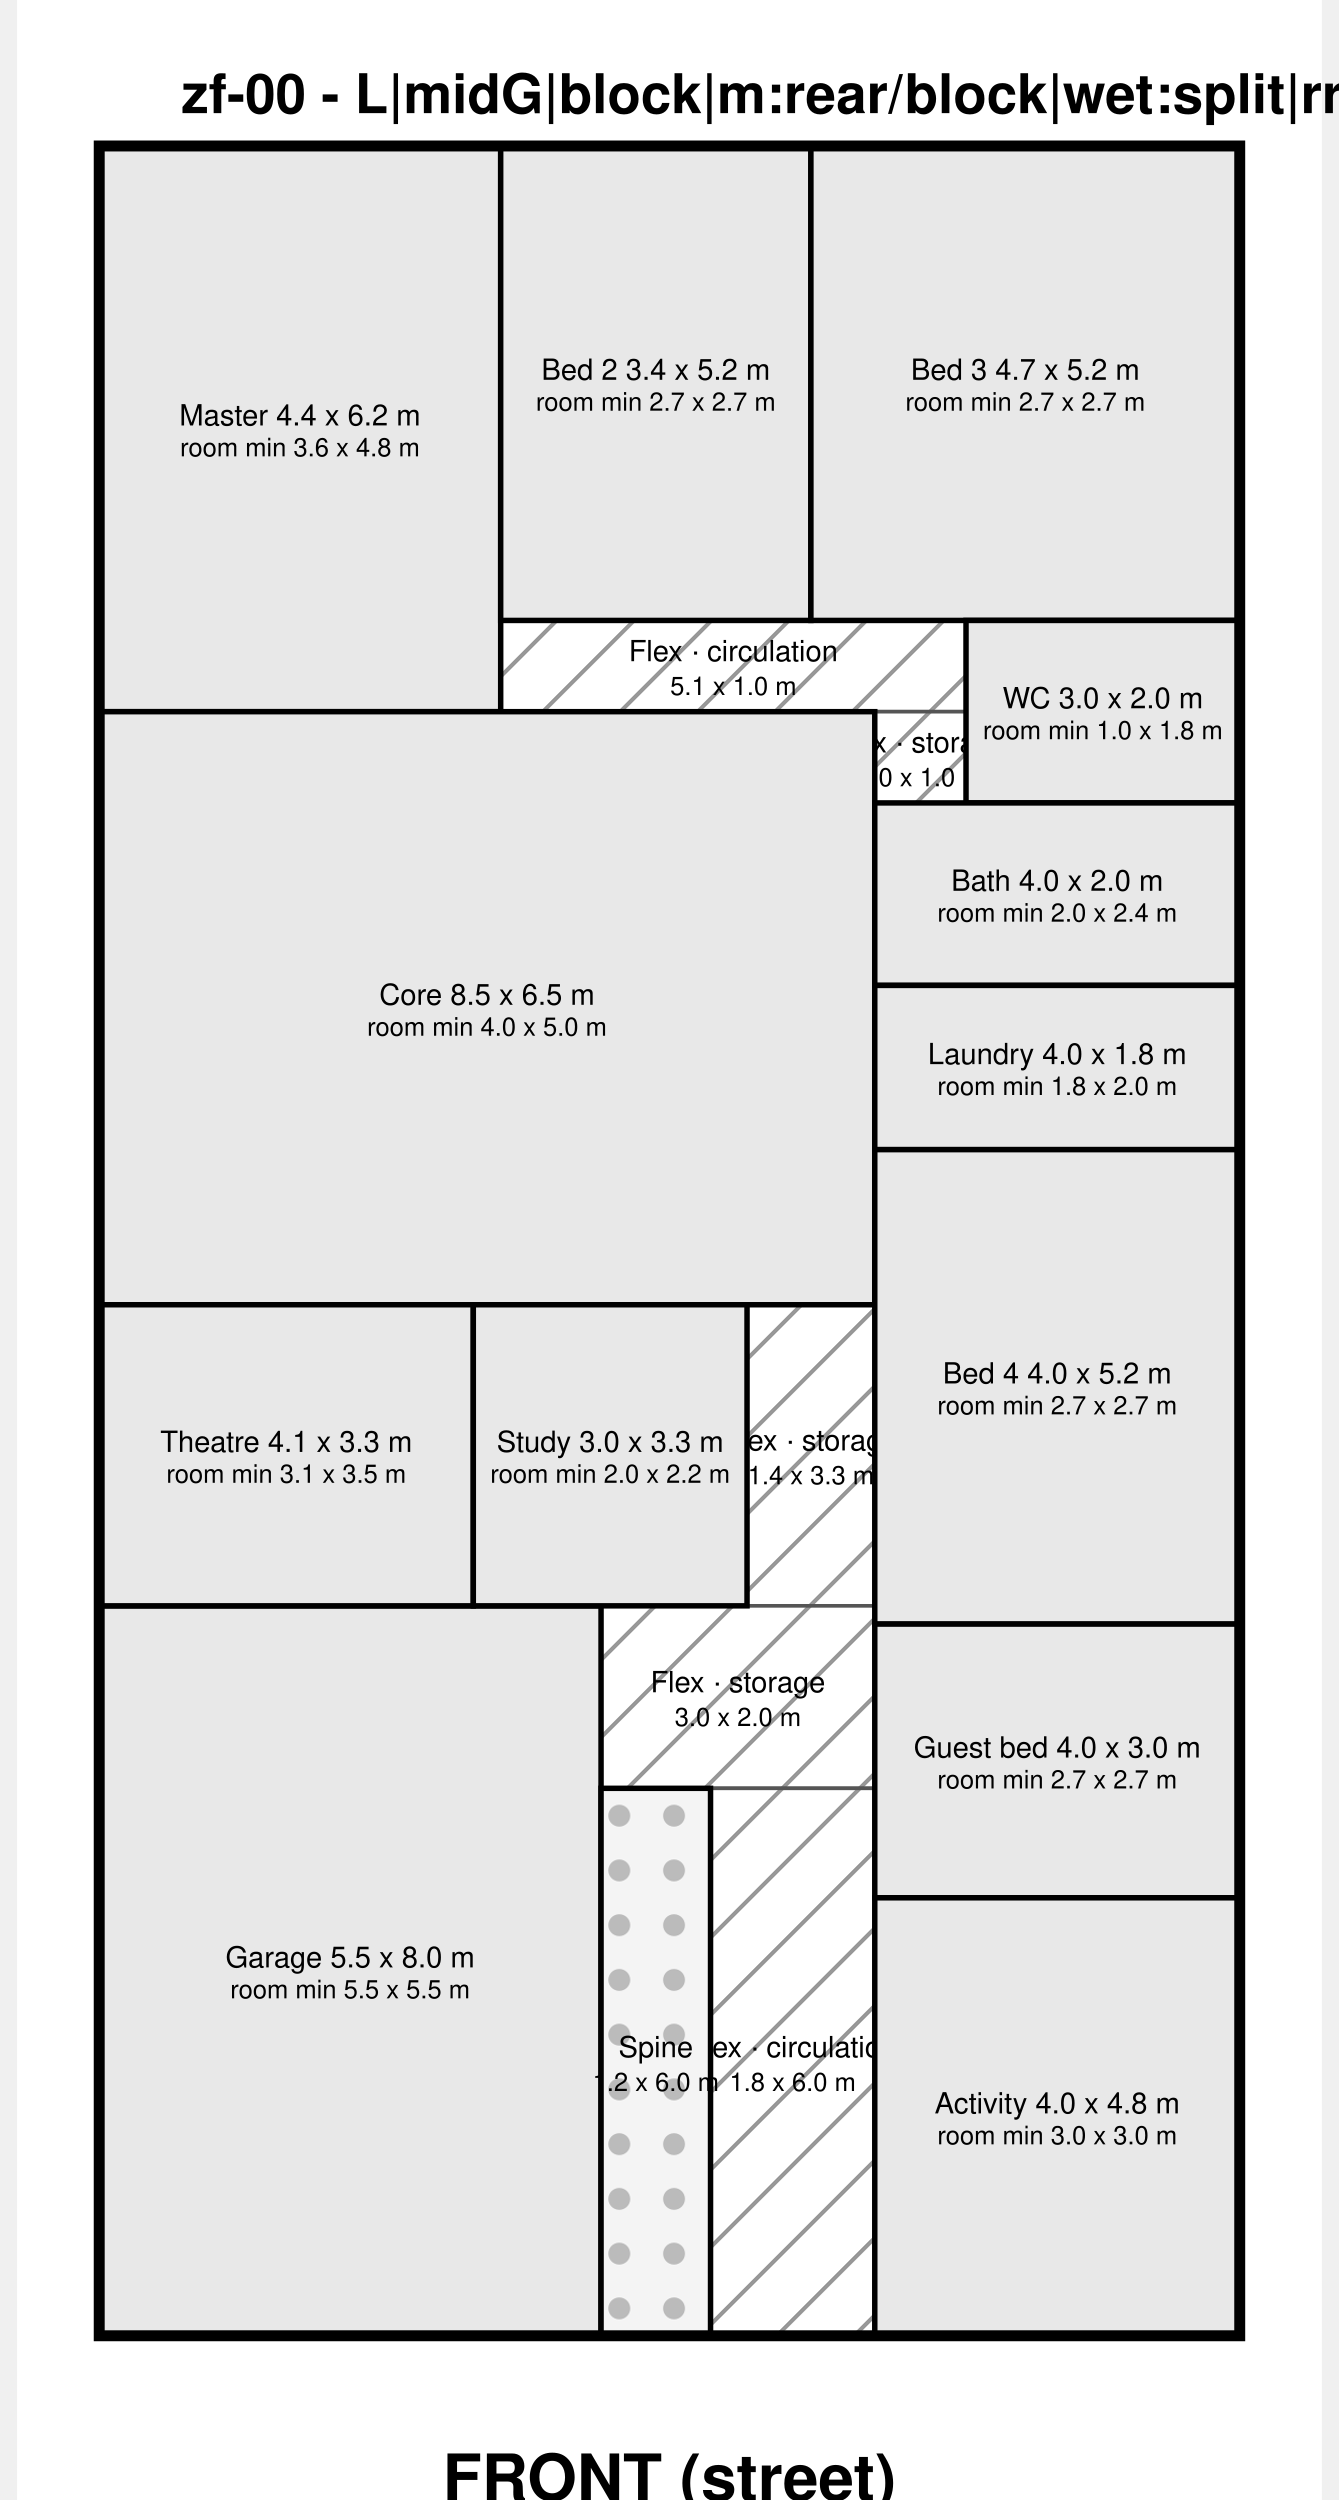
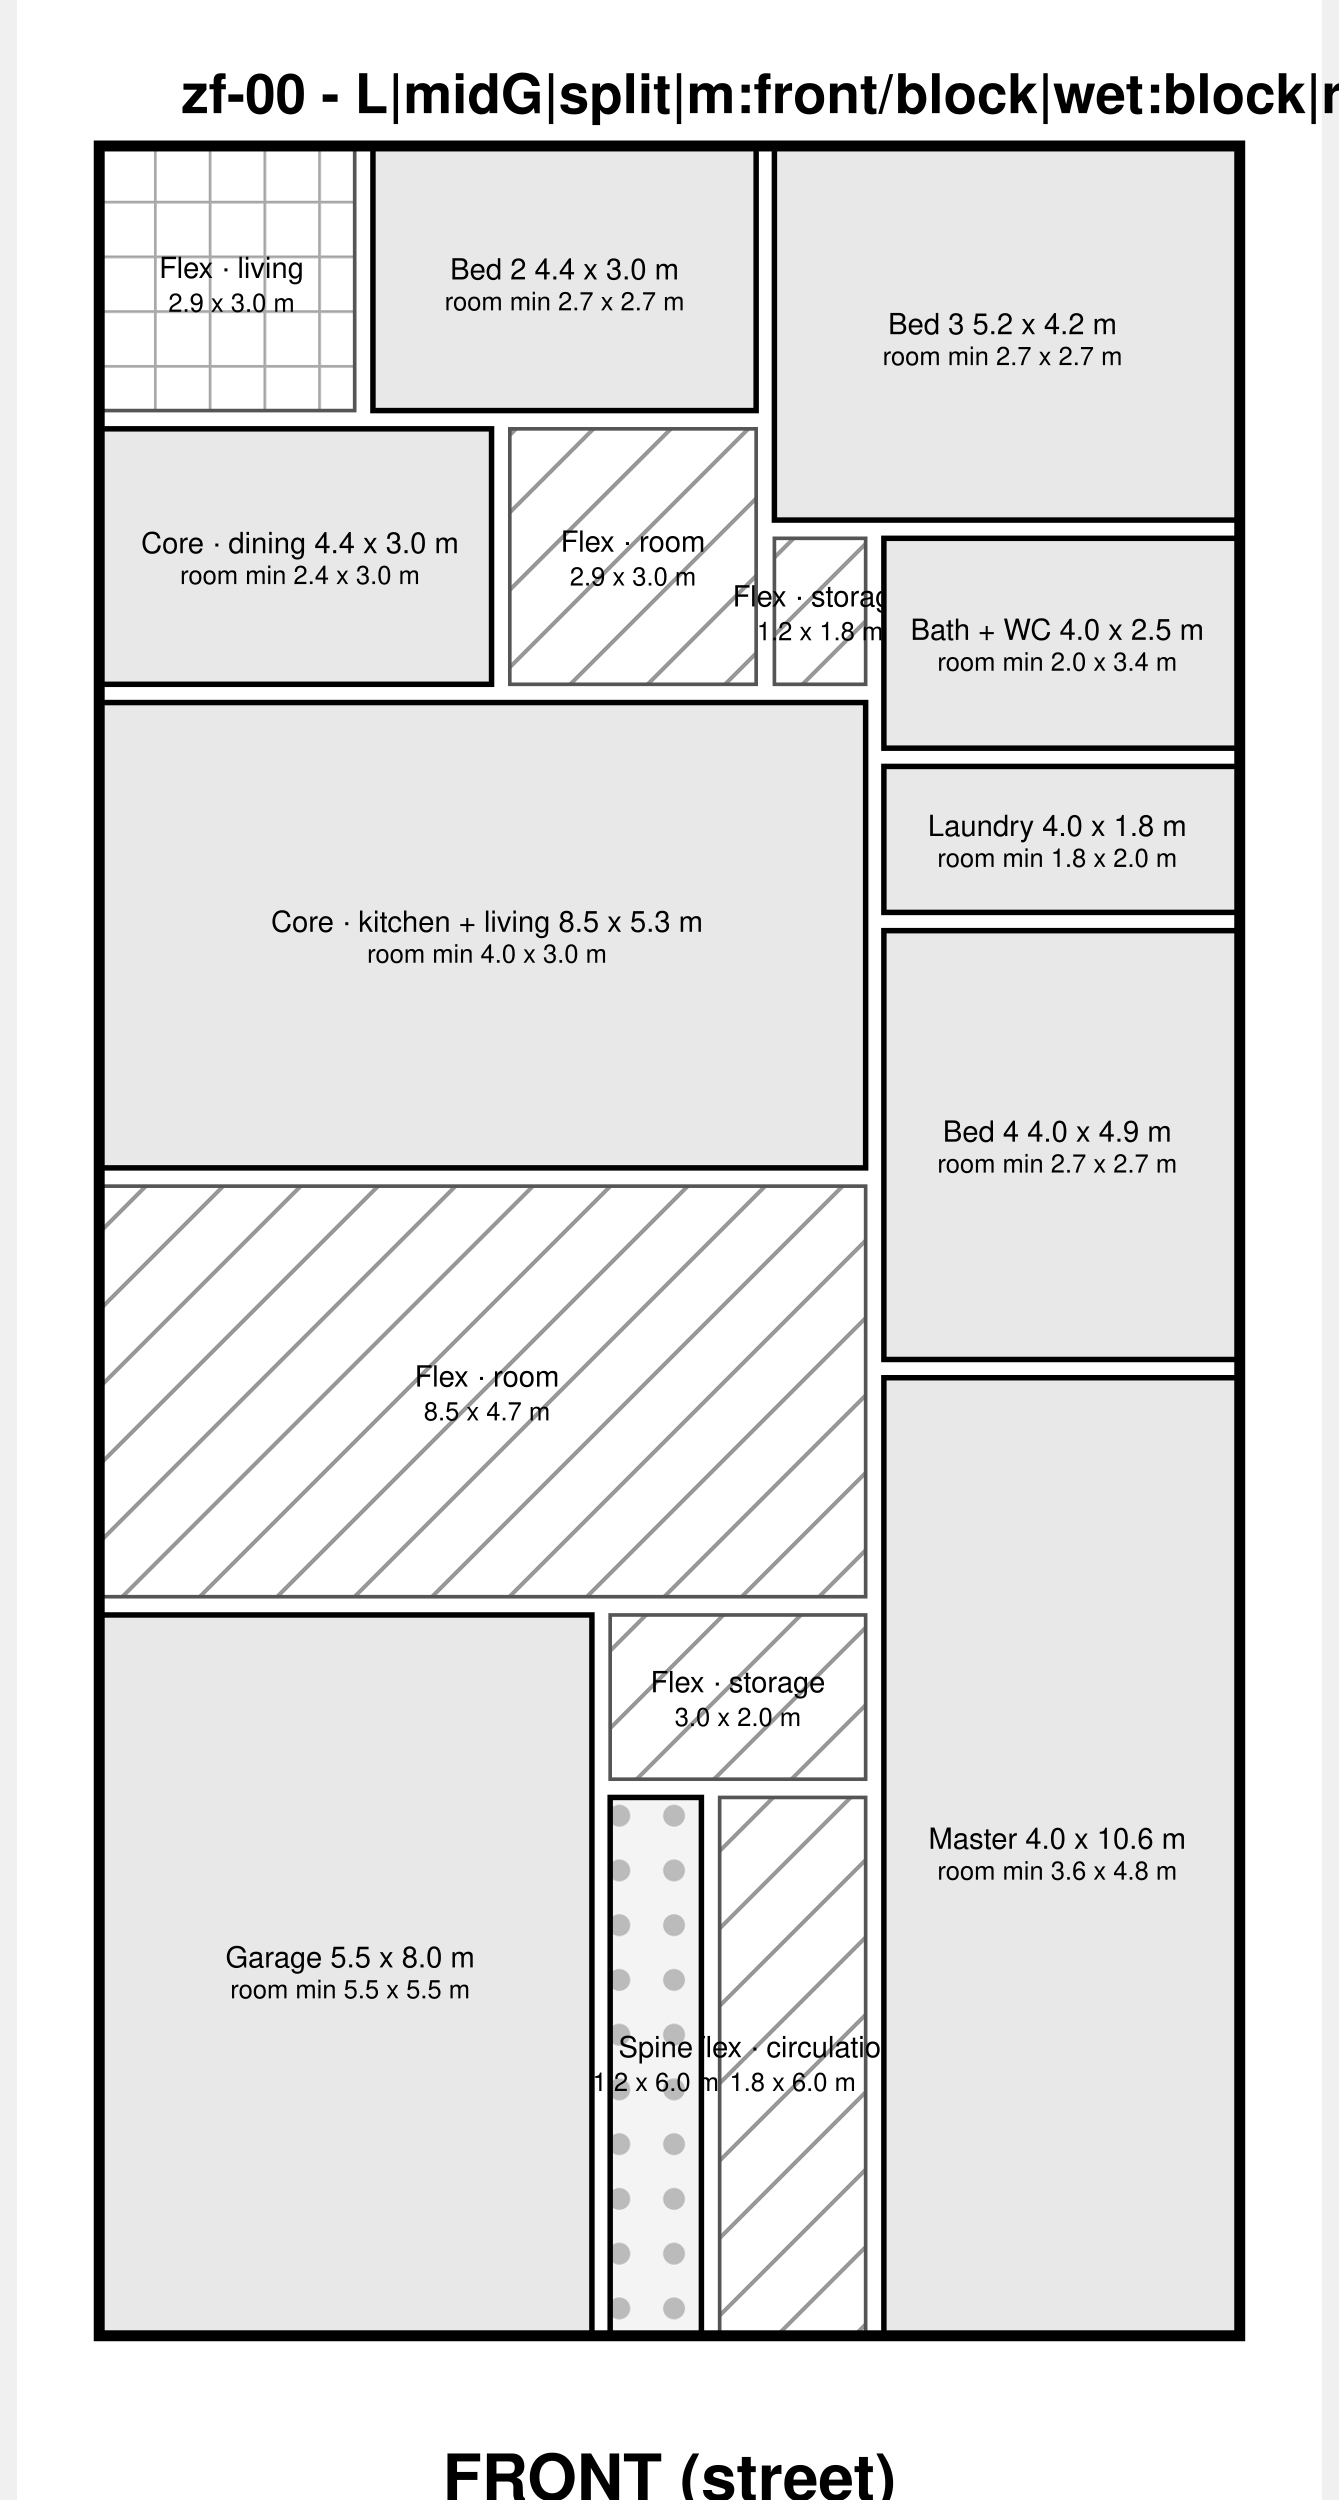
<svg xmlns="http://www.w3.org/2000/svg" width="715" height="1335" viewBox="-900 -1600 14300 27400" font-family="Helvetica, Arial, sans-serif" fill="#000">
  <defs>
    <pattern id="hatch" width="600" height="600" patternUnits="userSpaceOnUse" patternTransform="rotate(45)">
      <rect width="600" height="600" fill="#ffffff" />
      <line x1="0" y1="0" x2="0" y2="600" stroke="#999" stroke-width="90" />
    </pattern>
    <pattern id="hatch2" width="500" height="500" patternUnits="userSpaceOnUse" patternTransform="rotate(-45)">
      <rect width="500" height="500" fill="#ffffff" />
      <line x1="0" y1="0" x2="0" y2="500" stroke="#666" stroke-width="70" />
    </pattern>
    <pattern id="hatch3" width="600" height="600" patternUnits="userSpaceOnUse">
      <rect width="600" height="600" fill="#ffffff" />
      <line x1="0" y1="0" x2="0" y2="600" stroke="#aaa" stroke-width="60" />
      <line x1="0" y1="0" x2="600" y2="0" stroke="#aaa" stroke-width="60" />
    </pattern>
    <pattern id="dots" width="600" height="600" patternUnits="userSpaceOnUse">
      <rect width="600" height="600" fill="#f4f4f4" />
      <circle cx="300" cy="300" r="120" fill="#bbb" />
    </pattern>
  </defs>
  <rect x="-900" y="-1600" width="14300" height="27400" fill="#ffffff" />
-   <text x="900" y="-360" font-size="600" font-weight="bold">zf-00 - L|midG|block|m:rear/block|wet:split|rr:MBBF|nofw|v0</text>
+   <text x="900" y="-360" font-size="600" font-weight="bold">zf-00 - L|midG|split|m:front/block|wet:block|rr:FBFB|nofw|v2</text>
  <g>
-     <rect x="4400" y="5200" width="5100" height="1000" fill="url(#hatch)" stroke="#555" stroke-width="40" />
-     <text x="6950" y="5540" font-size="320" text-anchor="middle" dominant-baseline="middle">Flex · circulation</text>
-     <text x="6950" y="5924" font-size="280" text-anchor="middle" dominant-baseline="middle">5.1 x 1.0 m</text>
+     <rect x="0" y="0" width="2800" height="2900" fill="url(#hatch3)" stroke="#555" stroke-width="40" />
+     <text x="1450" y="1340" font-size="320" text-anchor="middle" dominant-baseline="middle">Flex · living</text>
+     <text x="1450" y="1724" font-size="280" text-anchor="middle" dominant-baseline="middle">2.9 x 3.0 m</text>
  </g>
  <g>
-     <rect x="8500" y="6200" width="1000" height="1000" fill="url(#hatch)" stroke="#555" stroke-width="40" />
-     <text x="9000" y="6540" font-size="320" text-anchor="middle" dominant-baseline="middle">Flex · storage</text>
-     <text x="9000" y="6924" font-size="280" text-anchor="middle" dominant-baseline="middle">1.0 x 1.0 m</text>
+     <rect x="4500" y="3100" width="2700" height="2800" fill="url(#hatch)" stroke="#555" stroke-width="40" />
+     <text x="5850" y="4340" font-size="320" text-anchor="middle" dominant-baseline="middle">Flex · room</text>
+     <text x="5850" y="4724" font-size="280" text-anchor="middle" dominant-baseline="middle">2.9 x 3.0 m</text>
  </g>
  <g>
-     <rect x="7100" y="12700" width="1400" height="3300" fill="url(#hatch)" stroke="#555" stroke-width="40" />
-     <text x="7800" y="14190" font-size="320" text-anchor="middle" dominant-baseline="middle">Flex · storage</text>
-     <text x="7800" y="14574" font-size="280" text-anchor="middle" dominant-baseline="middle">1.4 x 3.3 m</text>
+     <rect x="7400" y="4300" width="1000" height="1600" fill="url(#hatch)" stroke="#555" stroke-width="40" />
+     <text x="7900" y="4940" font-size="320" text-anchor="middle" dominant-baseline="middle">Flex · storage</text>
+     <text x="7900" y="5324" font-size="280" text-anchor="middle" dominant-baseline="middle">1.2 x 1.8 m</text>
  </g>
  <g>
-     <rect x="5500" y="16000" width="3000" height="2000" fill="url(#hatch)" stroke="#555" stroke-width="40" />
+     <rect x="0" y="11400" width="8400" height="4500" fill="url(#hatch)" stroke="#555" stroke-width="40" />
+     <text x="4250" y="13490" font-size="320" text-anchor="middle" dominant-baseline="middle">Flex · room</text>
+     <text x="4250" y="13874" font-size="280" text-anchor="middle" dominant-baseline="middle">8.5 x 4.7 m</text>
+   </g>
+   <g>
+     <rect x="5600" y="16100" width="2800" height="1800" fill="url(#hatch)" stroke="#555" stroke-width="40" />
    <text x="7000" y="16840" font-size="320" text-anchor="middle" dominant-baseline="middle">Flex · storage</text>
    <text x="7000" y="17224" font-size="280" text-anchor="middle" dominant-baseline="middle">3.0 x 2.0 m</text>
  </g>
  <g>
-     <rect x="6700" y="18000" width="1800" height="6000" fill="url(#hatch)" stroke="#555" stroke-width="40" />
+     <rect x="6800" y="18100" width="1600" height="5900" fill="url(#hatch)" stroke="#555" stroke-width="40" />
    <text x="7600" y="20840" font-size="320" text-anchor="middle" dominant-baseline="middle">Flex · circulation</text>
    <text x="7600" y="21224" font-size="280" text-anchor="middle" dominant-baseline="middle">1.8 x 6.0 m</text>
  </g>
  <g>
-     <rect x="0" y="0" width="4400" height="6200" fill="#e8e8e8" stroke="#000" stroke-width="60" />
-     <text x="2200" y="2956" font-size="320" text-anchor="middle" dominant-baseline="middle">Master 4.4 x 6.2 m</text>
-     <text x="2200" y="3308" font-size="280" text-anchor="middle" dominant-baseline="middle">room min 3.6 x 4.8 m</text>
+     <rect x="3000" y="0" width="4200" height="2900" fill="#e8e8e8" stroke="#000" stroke-width="60" />
+     <text x="5100" y="1356" font-size="320" text-anchor="middle" dominant-baseline="middle">Bed 2 4.4 x 3.0 m</text>
+     <text x="5100" y="1708" font-size="280" text-anchor="middle" dominant-baseline="middle">room min 2.7 x 2.7 m</text>
  </g>
  <g>
-     <rect x="4400" y="0" width="3400" height="5200" fill="#e8e8e8" stroke="#000" stroke-width="60" />
-     <text x="6100" y="2456" font-size="320" text-anchor="middle" dominant-baseline="middle">Bed 2 3.4 x 5.2 m</text>
-     <text x="6100" y="2808" font-size="280" text-anchor="middle" dominant-baseline="middle">room min 2.7 x 2.7 m</text>
+     <rect x="7400" y="0" width="5100" height="4100" fill="#e8e8e8" stroke="#000" stroke-width="60" />
+     <text x="9900" y="1956" font-size="320" text-anchor="middle" dominant-baseline="middle">Bed 3 5.2 x 4.2 m</text>
+     <text x="9900" y="2308" font-size="280" text-anchor="middle" dominant-baseline="middle">room min 2.7 x 2.7 m</text>
  </g>
  <g>
-     <rect x="7800" y="0" width="4700" height="5200" fill="#e8e8e8" stroke="#000" stroke-width="60" />
-     <text x="10150" y="2456" font-size="320" text-anchor="middle" dominant-baseline="middle">Bed 3 4.7 x 5.2 m</text>
-     <text x="10150" y="2808" font-size="280" text-anchor="middle" dominant-baseline="middle">room min 2.7 x 2.7 m</text>
+     <rect x="0" y="3100" width="4300" height="2800" fill="#e8e8e8" stroke="#000" stroke-width="60" />
+     <text x="2200" y="4356" font-size="320" text-anchor="middle" dominant-baseline="middle">Core · dining 4.4 x 3.0 m</text>
+     <text x="2200" y="4708" font-size="280" text-anchor="middle" dominant-baseline="middle">room min 2.4 x 3.0 m</text>
  </g>
  <g>
-     <rect x="0" y="6200" width="8500" height="6500" fill="#e8e8e8" stroke="#000" stroke-width="60" />
-     <text x="4250" y="9306" font-size="320" text-anchor="middle" dominant-baseline="middle">Core 8.5 x 6.5 m</text>
-     <text x="4250" y="9658" font-size="280" text-anchor="middle" dominant-baseline="middle">room min 4.0 x 5.0 m</text>
+     <rect x="0" y="6100" width="8400" height="5100" fill="#e8e8e8" stroke="#000" stroke-width="60" />
+     <text x="4250" y="8506" font-size="320" text-anchor="middle" dominant-baseline="middle">Core · kitchen + living 8.5 x 5.3 m</text>
+     <text x="4250" y="8858" font-size="280" text-anchor="middle" dominant-baseline="middle">room min 4.0 x 3.0 m</text>
  </g>
  <g>
-     <rect x="0" y="16000" width="5500" height="8000" fill="#e8e8e8" stroke="#000" stroke-width="60" />
+     <rect x="0" y="16100" width="5400" height="7900" fill="#e8e8e8" stroke="#000" stroke-width="60" />
    <text x="2750" y="19856" font-size="320" text-anchor="middle" dominant-baseline="middle">Garage 5.5 x 8.0 m</text>
    <text x="2750" y="20208" font-size="280" text-anchor="middle" dominant-baseline="middle">room min 5.5 x 5.5 m</text>
  </g>
  <g>
-     <rect x="9500" y="5200" width="3000" height="2000" fill="#e8e8e8" stroke="#000" stroke-width="60" />
-     <text x="11000" y="6056" font-size="320" text-anchor="middle" dominant-baseline="middle">WC 3.0 x 2.0 m</text>
-     <text x="11000" y="6408" font-size="280" text-anchor="middle" dominant-baseline="middle">room min 1.0 x 1.8 m</text>
+     <rect x="8600" y="4300" width="3900" height="2300" fill="#e8e8e8" stroke="#000" stroke-width="60" />
+     <text x="10500" y="5306" font-size="320" text-anchor="middle" dominant-baseline="middle">Bath + WC 4.0 x 2.5 m</text>
+     <text x="10500" y="5658" font-size="280" text-anchor="middle" dominant-baseline="middle">room min 2.0 x 3.4 m</text>
  </g>
  <g>
-     <rect x="8500" y="7200" width="4000" height="2000" fill="#e8e8e8" stroke="#000" stroke-width="60" />
-     <text x="10500" y="8056" font-size="320" text-anchor="middle" dominant-baseline="middle">Bath 4.0 x 2.0 m</text>
-     <text x="10500" y="8408" font-size="280" text-anchor="middle" dominant-baseline="middle">room min 2.0 x 2.4 m</text>
+     <rect x="8600" y="6800" width="3900" height="1600" fill="#e8e8e8" stroke="#000" stroke-width="60" />
+     <text x="10500" y="7456" font-size="320" text-anchor="middle" dominant-baseline="middle">Laundry 4.0 x 1.8 m</text>
+     <text x="10500" y="7808" font-size="280" text-anchor="middle" dominant-baseline="middle">room min 1.8 x 2.0 m</text>
  </g>
  <g>
-     <rect x="8500" y="9200" width="4000" height="1800" fill="#e8e8e8" stroke="#000" stroke-width="60" />
-     <text x="10500" y="9956" font-size="320" text-anchor="middle" dominant-baseline="middle">Laundry 4.0 x 1.8 m</text>
-     <text x="10500" y="10308" font-size="280" text-anchor="middle" dominant-baseline="middle">room min 1.8 x 2.0 m</text>
+     <rect x="8600" y="8600" width="3900" height="4700" fill="#e8e8e8" stroke="#000" stroke-width="60" />
+     <text x="10500" y="10806" font-size="320" text-anchor="middle" dominant-baseline="middle">Bed 4 4.0 x 4.9 m</text>
+     <text x="10500" y="11158" font-size="280" text-anchor="middle" dominant-baseline="middle">room min 2.7 x 2.7 m</text>
  </g>
  <g>
-     <rect x="8500" y="11000" width="4000" height="5200" fill="#e8e8e8" stroke="#000" stroke-width="60" />
-     <text x="10500" y="13456" font-size="320" text-anchor="middle" dominant-baseline="middle">Bed 4 4.0 x 5.2 m</text>
-     <text x="10500" y="13808" font-size="280" text-anchor="middle" dominant-baseline="middle">room min 2.7 x 2.7 m</text>
+     <rect x="8600" y="13500" width="3900" height="10500" fill="#e8e8e8" stroke="#000" stroke-width="60" />
+     <text x="10500" y="18556" font-size="320" text-anchor="middle" dominant-baseline="middle">Master 4.0 x 10.6 m</text>
+     <text x="10500" y="18908" font-size="280" text-anchor="middle" dominant-baseline="middle">room min 3.6 x 4.8 m</text>
  </g>
  <g>
-     <rect x="0" y="12700" width="4100" height="3300" fill="#e8e8e8" stroke="#000" stroke-width="60" />
-     <text x="2050" y="14206" font-size="320" text-anchor="middle" dominant-baseline="middle">Theatre 4.1 x 3.3 m</text>
-     <text x="2050" y="14558" font-size="280" text-anchor="middle" dominant-baseline="middle">room min 3.1 x 3.5 m</text>
-   </g>
-   <g>
-     <rect x="8500" y="16200" width="4000" height="3000" fill="#e8e8e8" stroke="#000" stroke-width="60" />
-     <text x="10500" y="17556" font-size="320" text-anchor="middle" dominant-baseline="middle">Guest bed 4.0 x 3.0 m</text>
-     <text x="10500" y="17908" font-size="280" text-anchor="middle" dominant-baseline="middle">room min 2.7 x 2.7 m</text>
-   </g>
-   <g>
-     <rect x="8500" y="19200" width="4000" height="4800" fill="#e8e8e8" stroke="#000" stroke-width="60" />
-     <text x="10500" y="21456" font-size="320" text-anchor="middle" dominant-baseline="middle">Activity 4.0 x 4.8 m</text>
-     <text x="10500" y="21808" font-size="280" text-anchor="middle" dominant-baseline="middle">room min 3.0 x 3.0 m</text>
-   </g>
-   <g>
-     <rect x="4100" y="12700" width="3000" height="3300" fill="#e8e8e8" stroke="#000" stroke-width="60" />
-     <text x="5600" y="14206" font-size="320" text-anchor="middle" dominant-baseline="middle">Study 3.0 x 3.3 m</text>
-     <text x="5600" y="14558" font-size="280" text-anchor="middle" dominant-baseline="middle">room min 2.0 x 2.2 m</text>
-   </g>
-   <g>
-     <rect x="5500" y="18000" width="1200" height="6000" fill="url(#dots)" stroke="#000" stroke-width="60" />
+     <rect x="5600" y="18100" width="1000" height="5900" fill="url(#dots)" stroke="#000" stroke-width="60" />
    <text x="6100" y="20840" font-size="320" text-anchor="middle" dominant-baseline="middle">Spine</text>
    <text x="6100" y="21224" font-size="280" text-anchor="middle" dominant-baseline="middle">1.2 x 6.0 m</text>
  </g>
  <rect x="0" y="0" width="12500" height="24000" fill="none" stroke="#000" stroke-width="120" />
  <text x="6250" y="25800" font-size="700" text-anchor="middle" font-weight="bold">FRONT (street)</text>
</svg>
